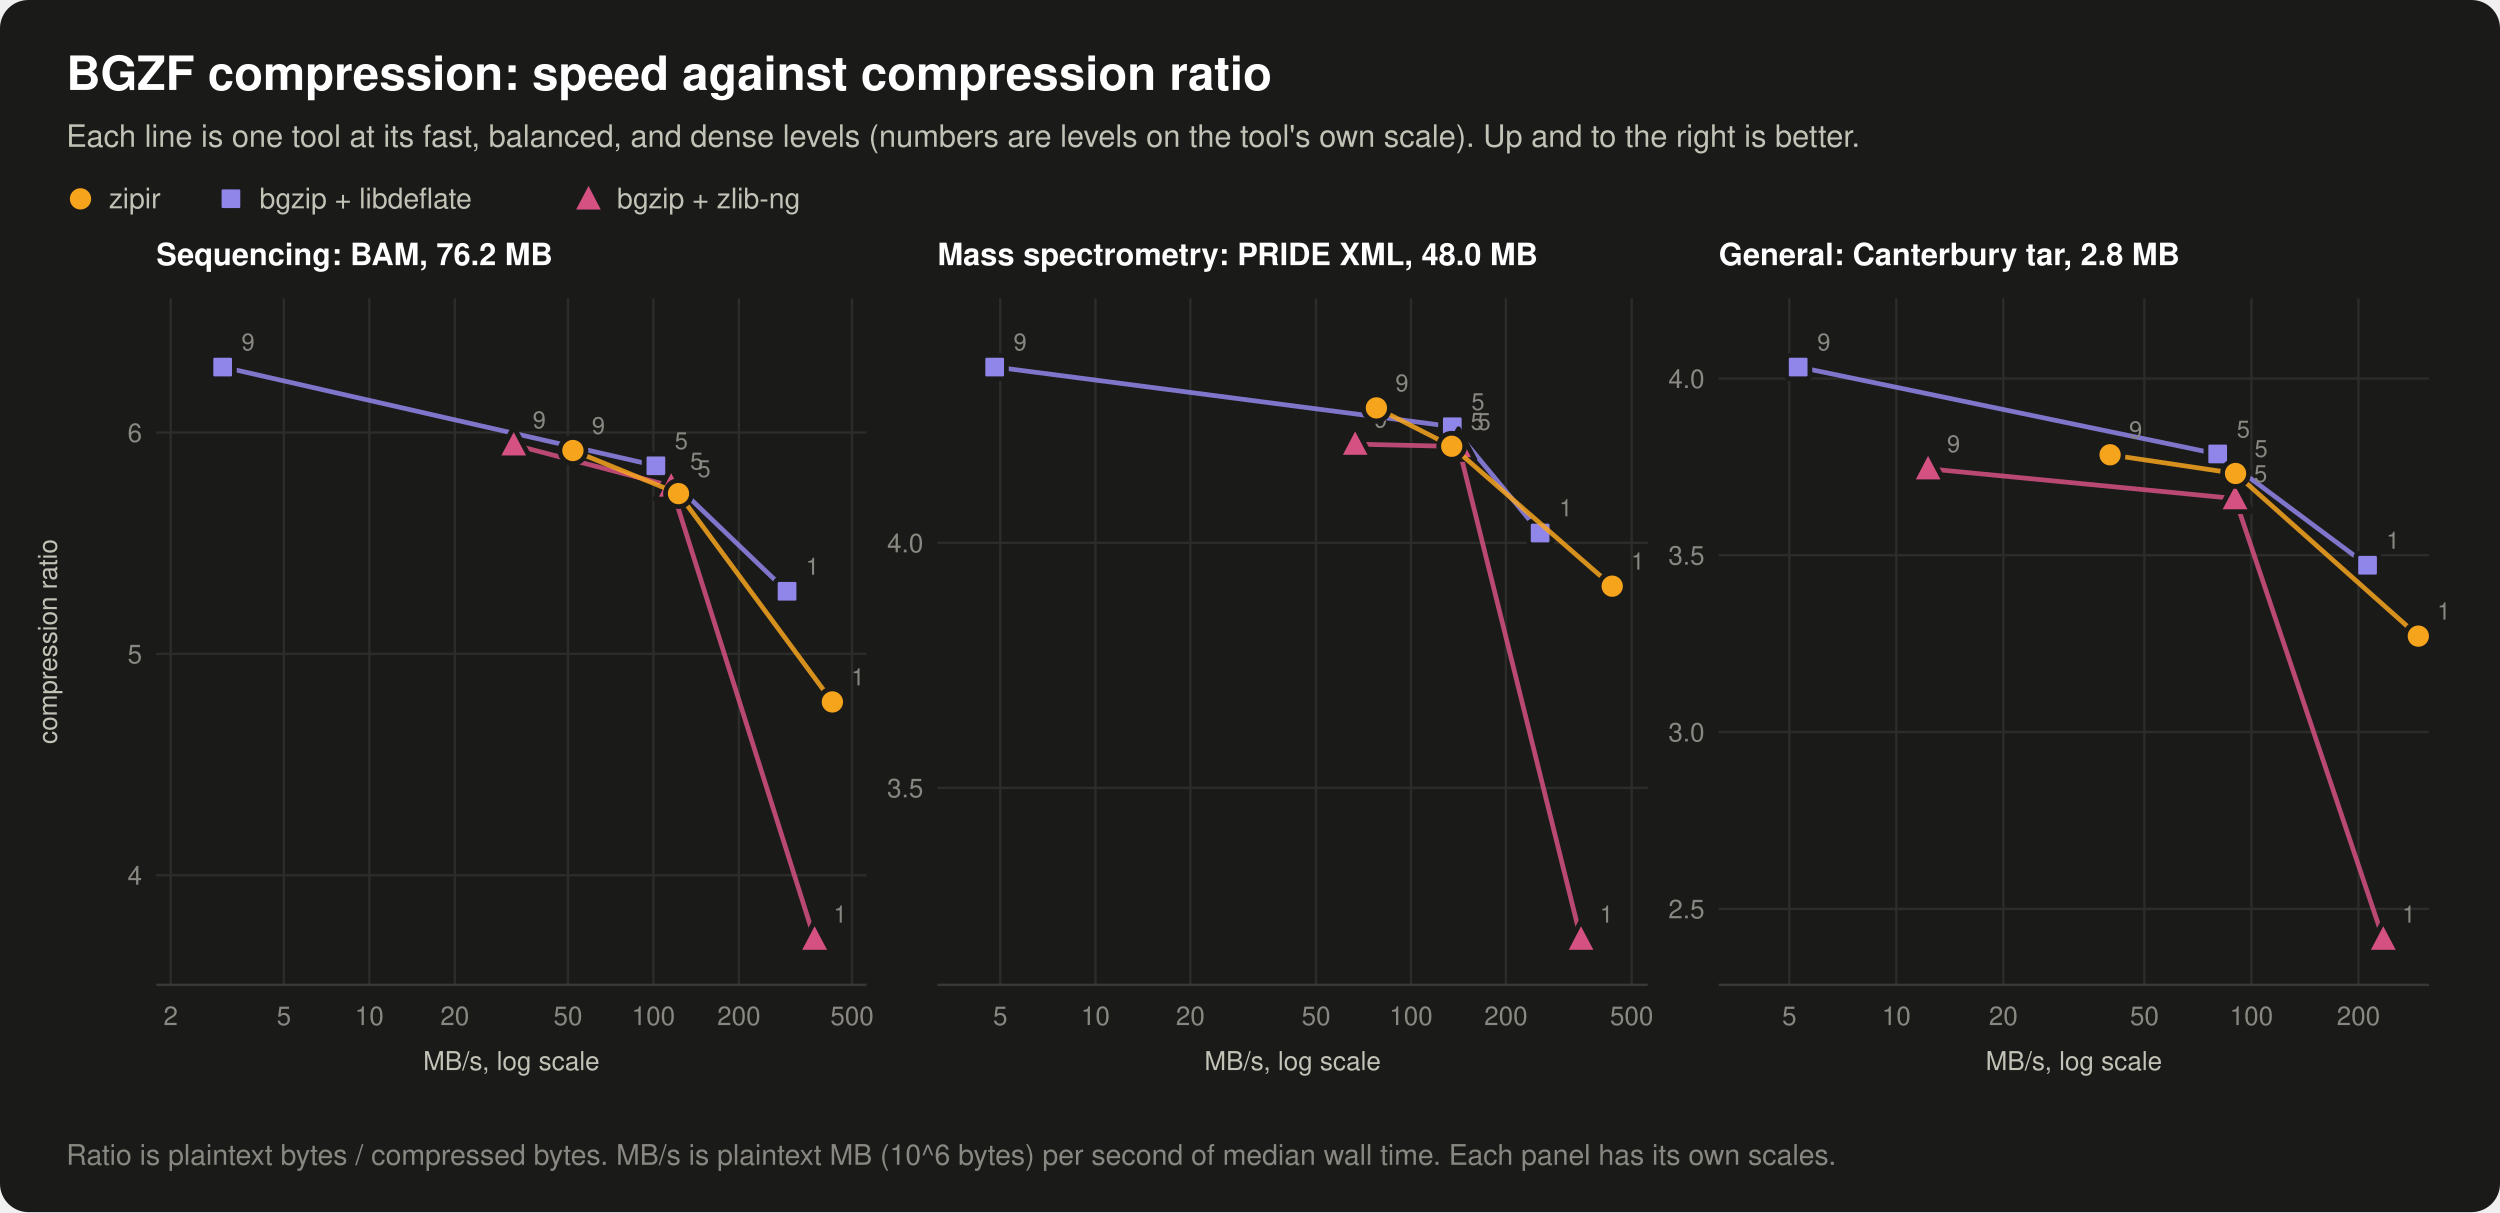
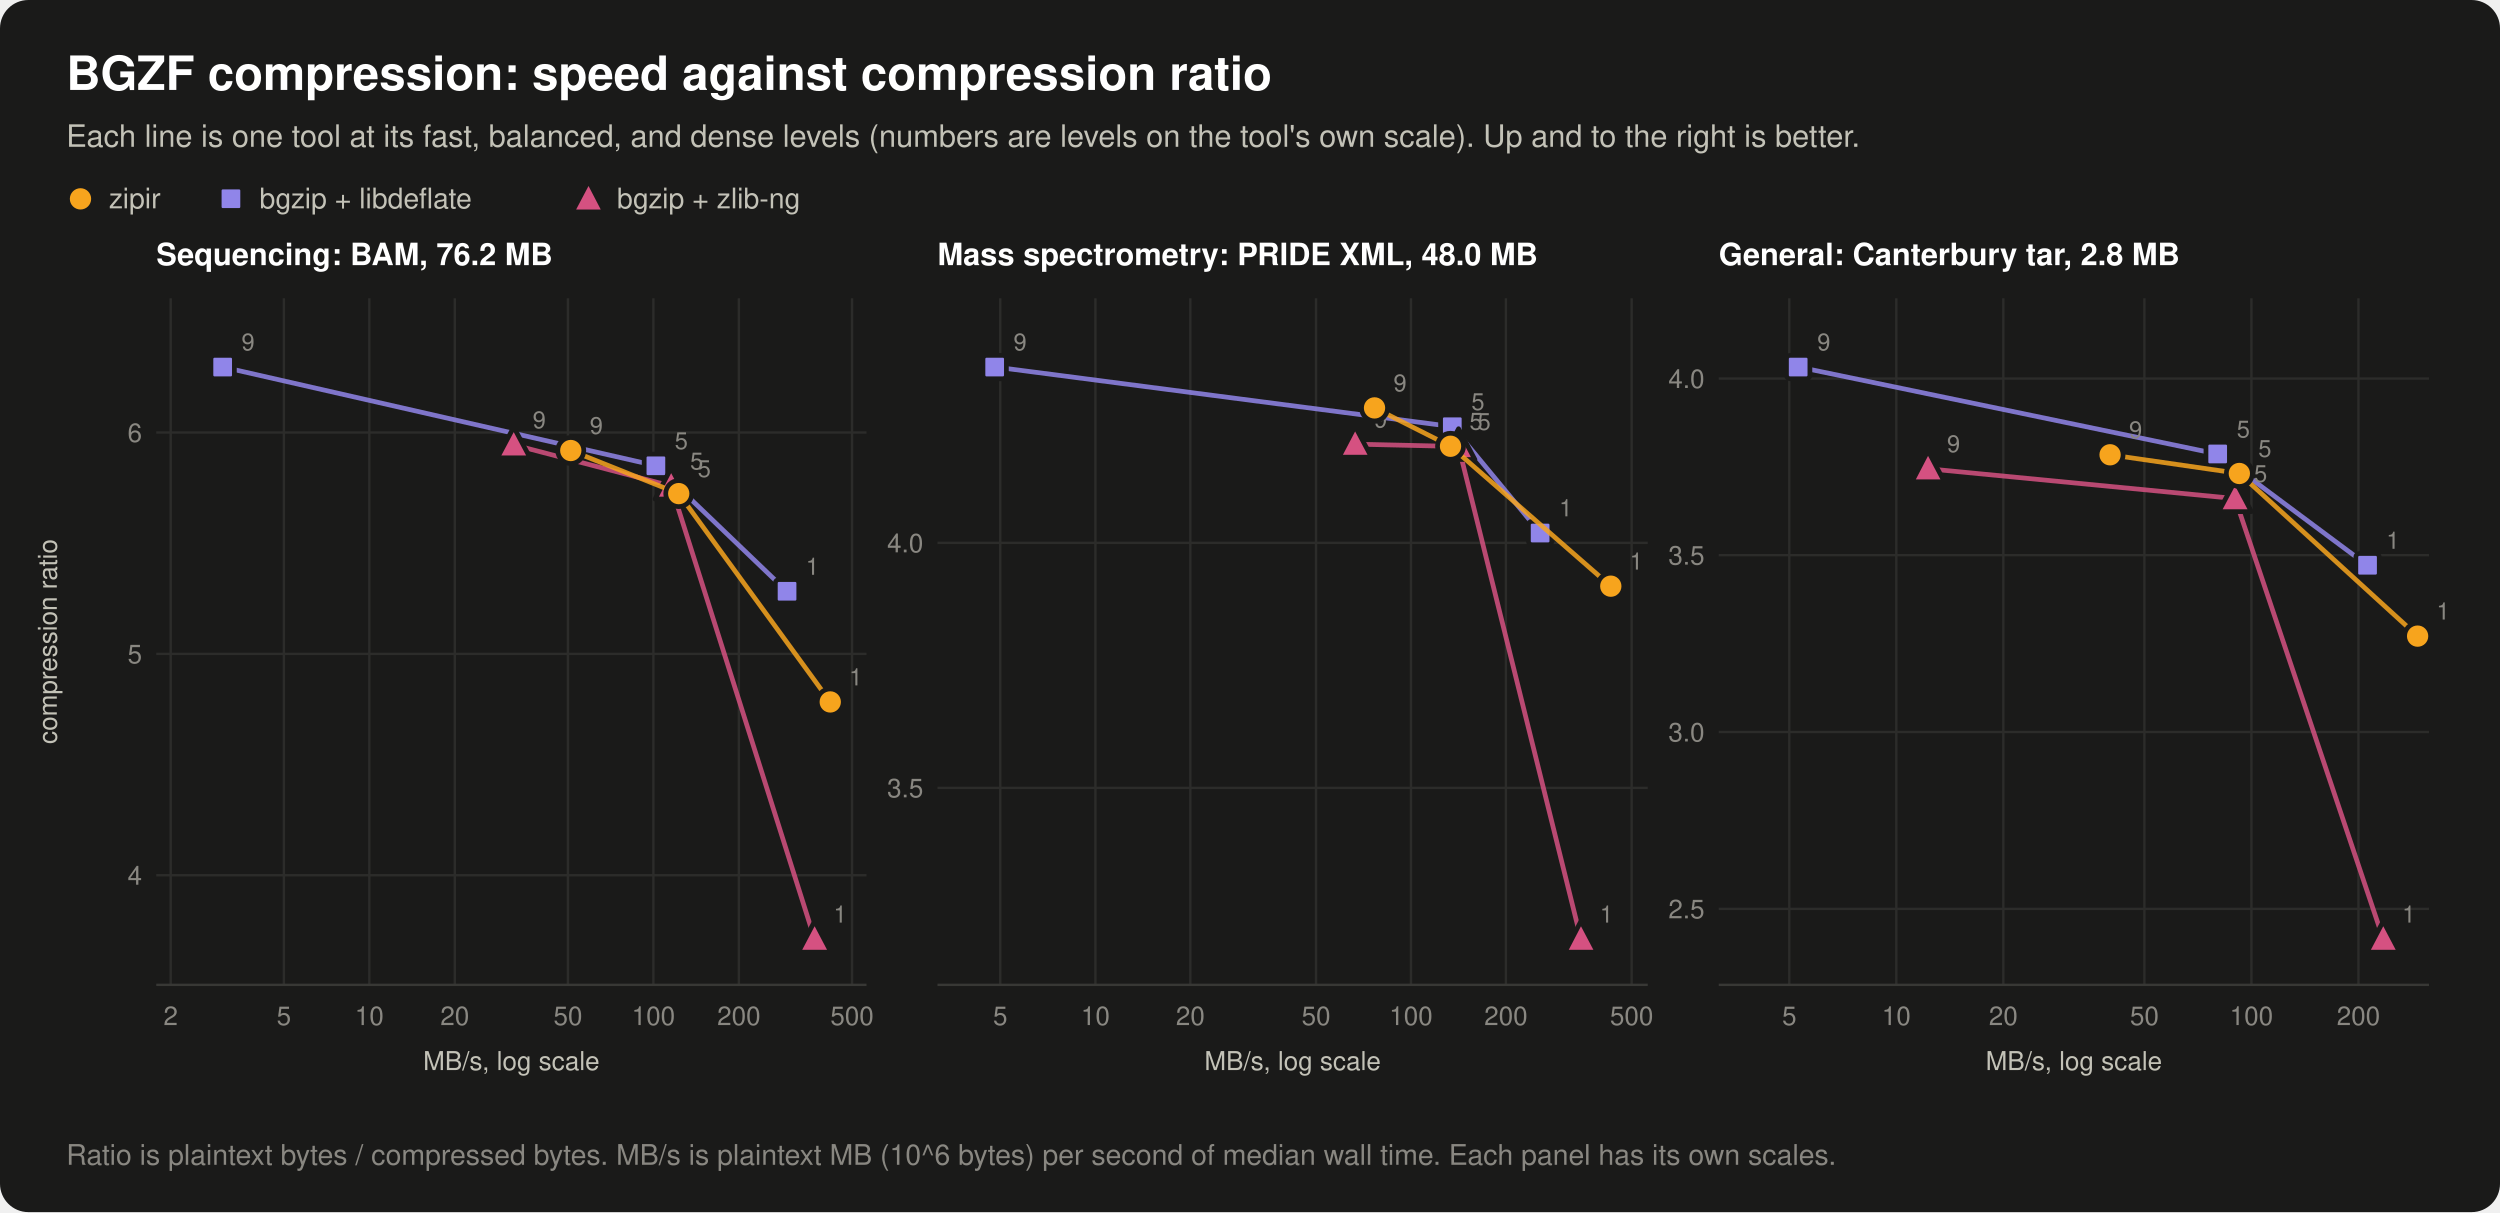
<svg xmlns="http://www.w3.org/2000/svg" viewBox="0 0 1056 512" width="1056" height="512" role="img" font-family="system-ui, -apple-system, &quot;Segoe UI&quot;, Helvetica, Arial, sans-serif">
  <rect width="1056" height="512" rx="12" fill="#1a1a19" />
  <text x="28.0" y="38.0" font-size="20" fill="#ffffff" text-anchor="start" font-weight="650">BGZF compression: speed against compression ratio</text>
  <text x="28.0" y="62.0" font-size="13" fill="#c3c2b7" text-anchor="start" font-weight="400">Each line is one tool at its fast, balanced, and dense levels (numbers are levels on the tool's own scale). Up and to the right is better.</text>
  <circle cx="34.0" cy="84.0" r="5.5" fill="#f7a41d" stroke="#1a1a19" stroke-width="2" />
  <text x="46.0" y="88.0" font-size="12" fill="#c3c2b7" text-anchor="start" font-weight="400">zipir</text>
  <rect x="92.6" y="79.0" width="9.9" height="9.9" rx="1.5" fill="#9085e9" stroke="#1a1a19" stroke-width="2" />
  <text x="109.6" y="88.0" font-size="12" fill="#c3c2b7" text-anchor="start" font-weight="400">bgzip + libdeflate</text>
  <path d="M248.6,76.4 L255.4,89.5 L241.7,89.5 Z" fill="#d55181" stroke="#1a1a19" stroke-width="2" stroke-linejoin="round" />
  <text x="260.6" y="88.0" font-size="12" fill="#c3c2b7" text-anchor="start" font-weight="400">bgzip + zlib-ng</text>
  <text x="66.0" y="112.0" font-size="13" fill="#ffffff" text-anchor="start" font-weight="600">Sequencing: BAM, 76.2 MB</text>
  <line x1="72.1" y1="126.0" x2="72.1" y2="416.0" stroke="#2c2c2a" stroke-width="1" />
  <text x="72.1" y="433.0" font-size="11" fill="#898781" text-anchor="middle" font-weight="400">2</text>
  <line x1="119.9" y1="126.0" x2="119.9" y2="416.0" stroke="#2c2c2a" stroke-width="1" />
  <text x="119.9" y="433.0" font-size="11" fill="#898781" text-anchor="middle" font-weight="400">5</text>
  <line x1="156.0" y1="126.0" x2="156.0" y2="416.0" stroke="#2c2c2a" stroke-width="1" />
  <text x="156.0" y="433.0" font-size="11" fill="#898781" text-anchor="middle" font-weight="400">10</text>
  <line x1="192.1" y1="126.0" x2="192.1" y2="416.0" stroke="#2c2c2a" stroke-width="1" />
  <text x="192.1" y="433.0" font-size="11" fill="#898781" text-anchor="middle" font-weight="400">20</text>
  <line x1="239.9" y1="126.0" x2="239.9" y2="416.0" stroke="#2c2c2a" stroke-width="1" />
  <text x="239.9" y="433.0" font-size="11" fill="#898781" text-anchor="middle" font-weight="400">50</text>
  <line x1="276.0" y1="126.0" x2="276.0" y2="416.0" stroke="#2c2c2a" stroke-width="1" />
  <text x="276.0" y="433.0" font-size="11" fill="#898781" text-anchor="middle" font-weight="400">100</text>
  <line x1="312.1" y1="126.0" x2="312.1" y2="416.0" stroke="#2c2c2a" stroke-width="1" />
  <text x="312.1" y="433.0" font-size="11" fill="#898781" text-anchor="middle" font-weight="400">200</text>
  <line x1="359.9" y1="126.0" x2="359.9" y2="416.0" stroke="#2c2c2a" stroke-width="1" />
  <text x="359.9" y="433.0" font-size="11" fill="#898781" text-anchor="middle" font-weight="400">500</text>
  <line x1="66.0" y1="369.7" x2="366.0" y2="369.7" stroke="#2c2c2a" stroke-width="1" />
  <text x="60.0" y="373.7" font-size="11" fill="#898781" text-anchor="end" font-weight="400">4</text>
  <line x1="66.0" y1="276.2" x2="366.0" y2="276.2" stroke="#2c2c2a" stroke-width="1" />
  <text x="60.0" y="280.2" font-size="11" fill="#898781" text-anchor="end" font-weight="400">5</text>
  <line x1="66.0" y1="182.7" x2="366.0" y2="182.7" stroke="#2c2c2a" stroke-width="1" />
  <text x="60.0" y="186.7" font-size="11" fill="#898781" text-anchor="end" font-weight="400">6</text>
  <line x1="66.0" y1="416.0" x2="366.0" y2="416.0" stroke="#383835" stroke-width="1" />
  <path d="M332.4,249.8 L277.0,196.7 L94.0,155.0" fill="none" stroke="#9085e9" stroke-width="2" stroke-linejoin="round" stroke-linecap="round" opacity="0.85" />
  <rect x="327.5" y="244.8" width="9.9" height="9.9" rx="1.5" fill="#9085e9" stroke="#1a1a19" stroke-width="2" />
  <text x="340.4" y="242.8" font-size="10" fill="#898781" text-anchor="start" font-weight="400">1</text>
  <rect x="272.1" y="191.8" width="9.9" height="9.9" rx="1.5" fill="#9085e9" stroke="#1a1a19" stroke-width="2" />
  <text x="285.0" y="189.7" font-size="10" fill="#898781" text-anchor="start" font-weight="400">5</text>
  <rect x="89.1" y="150.1" width="9.9" height="9.9" rx="1.5" fill="#9085e9" stroke="#1a1a19" stroke-width="2" />
  <text x="102.0" y="148.0" font-size="10" fill="#898781" text-anchor="start" font-weight="400">9</text>
  <path d="M344.1,396.7 L283.5,205.3 L217.0,187.9" fill="none" stroke="#d55181" stroke-width="2" stroke-linejoin="round" stroke-linecap="round" opacity="0.85" />
  <path d="M344.1,389.1 L351.0,402.2 L337.2,402.2 Z" fill="#d55181" stroke="#1a1a19" stroke-width="2" stroke-linejoin="round" />
  <text x="352.1" y="389.7" font-size="10" fill="#898781" text-anchor="start" font-weight="400">1</text>
  <path d="M283.5,197.7 L290.4,210.8 L276.7,210.8 Z" fill="#d55181" stroke="#1a1a19" stroke-width="2" stroke-linejoin="round" />
  <text x="291.5" y="198.3" font-size="10" fill="#898781" text-anchor="start" font-weight="400">5</text>
  <path d="M217.0,180.4 L223.9,193.4 L210.1,193.4 Z" fill="#d55181" stroke="#1a1a19" stroke-width="2" stroke-linejoin="round" />
  <text x="225.0" y="180.9" font-size="10" fill="#898781" text-anchor="start" font-weight="400">9</text>
-   <path d="M351.6,296.5 L286.6,208.5 L242.0,190.3" fill="none" stroke="#f7a41d" stroke-width="2" stroke-linejoin="round" stroke-linecap="round" opacity="0.85" />
-   <circle cx="351.6" cy="296.5" r="5.5" fill="#f7a41d" stroke="#1a1a19" stroke-width="2" />
-   <text x="359.6" y="289.5" font-size="10" fill="#898781" text-anchor="start" font-weight="400">1</text>
-   <circle cx="286.6" cy="208.5" r="5.5" fill="#f7a41d" stroke="#1a1a19" stroke-width="2" />
-   <text x="294.6" y="201.5" font-size="10" fill="#898781" text-anchor="start" font-weight="400">5</text>
-   <circle cx="242.0" cy="190.3" r="5.5" fill="#f7a41d" stroke="#1a1a19" stroke-width="2" />
-   <text x="250.0" y="183.3" font-size="10" fill="#898781" text-anchor="start" font-weight="400">9</text>
+   <path d="M350.7,296.5 L286.7,208.5 L241.1,190.3" fill="none" stroke="#f7a41d" stroke-width="2" stroke-linejoin="round" stroke-linecap="round" opacity="0.85" />
+   <circle cx="350.7" cy="296.5" r="5.5" fill="#f7a41d" stroke="#1a1a19" stroke-width="2" />
+   <text x="358.7" y="289.5" font-size="10" fill="#898781" text-anchor="start" font-weight="400">1</text>
+   <circle cx="286.7" cy="208.5" r="5.5" fill="#f7a41d" stroke="#1a1a19" stroke-width="2" />
+   <text x="294.7" y="201.5" font-size="10" fill="#898781" text-anchor="start" font-weight="400">5</text>
+   <circle cx="241.1" cy="190.3" r="5.5" fill="#f7a41d" stroke="#1a1a19" stroke-width="2" />
+   <text x="249.1" y="183.3" font-size="10" fill="#898781" text-anchor="start" font-weight="400">9</text>
  <text x="216.0" y="452.0" font-size="11" fill="#c3c2b7" text-anchor="middle" font-weight="400">MB/s, log scale</text>
  <text x="396.0" y="112.0" font-size="13" fill="#ffffff" text-anchor="start" font-weight="600">Mass spectrometry: PRIDE XML, 48.0 MB</text>
  <line x1="422.5" y1="126.0" x2="422.5" y2="416.0" stroke="#2c2c2a" stroke-width="1" />
  <text x="422.5" y="433.0" font-size="11" fill="#898781" text-anchor="middle" font-weight="400">5</text>
  <line x1="462.7" y1="126.0" x2="462.7" y2="416.0" stroke="#2c2c2a" stroke-width="1" />
  <text x="462.7" y="433.0" font-size="11" fill="#898781" text-anchor="middle" font-weight="400">10</text>
  <line x1="502.8" y1="126.0" x2="502.8" y2="416.0" stroke="#2c2c2a" stroke-width="1" />
  <text x="502.8" y="433.0" font-size="11" fill="#898781" text-anchor="middle" font-weight="400">20</text>
  <line x1="555.9" y1="126.0" x2="555.9" y2="416.0" stroke="#2c2c2a" stroke-width="1" />
  <text x="555.9" y="433.0" font-size="11" fill="#898781" text-anchor="middle" font-weight="400">50</text>
  <line x1="596.0" y1="126.0" x2="596.0" y2="416.0" stroke="#2c2c2a" stroke-width="1" />
  <text x="596.0" y="433.0" font-size="11" fill="#898781" text-anchor="middle" font-weight="400">100</text>
  <line x1="636.1" y1="126.0" x2="636.1" y2="416.0" stroke="#2c2c2a" stroke-width="1" />
  <text x="636.1" y="433.0" font-size="11" fill="#898781" text-anchor="middle" font-weight="400">200</text>
  <line x1="689.2" y1="126.0" x2="689.2" y2="416.0" stroke="#2c2c2a" stroke-width="1" />
  <text x="689.2" y="433.0" font-size="11" fill="#898781" text-anchor="middle" font-weight="400">500</text>
  <line x1="396.0" y1="332.8" x2="696.0" y2="332.8" stroke="#2c2c2a" stroke-width="1" />
  <text x="390.0" y="336.8" font-size="11" fill="#898781" text-anchor="end" font-weight="400">3.5</text>
  <line x1="396.0" y1="229.3" x2="696.0" y2="229.3" stroke="#2c2c2a" stroke-width="1" />
  <text x="390.0" y="233.3" font-size="11" fill="#898781" text-anchor="end" font-weight="400">4.0</text>
  <line x1="396.0" y1="416.0" x2="696.0" y2="416.0" stroke="#383835" stroke-width="1" />
  <path d="M650.6,225.1 L613.5,180.2 L420.1,155.0" fill="none" stroke="#9085e9" stroke-width="2" stroke-linejoin="round" stroke-linecap="round" opacity="0.85" />
  <rect x="645.6" y="220.2" width="9.9" height="9.9" rx="1.5" fill="#9085e9" stroke="#1a1a19" stroke-width="2" />
  <text x="658.6" y="218.1" font-size="10" fill="#898781" text-anchor="start" font-weight="400">1</text>
  <rect x="608.5" y="175.3" width="9.9" height="9.9" rx="1.5" fill="#9085e9" stroke="#1a1a19" stroke-width="2" />
  <text x="621.5" y="173.2" font-size="10" fill="#898781" text-anchor="start" font-weight="400">5</text>
  <rect x="415.2" y="150.1" width="9.9" height="9.9" rx="1.5" fill="#9085e9" stroke="#1a1a19" stroke-width="2" />
  <text x="428.1" y="148.0" font-size="10" fill="#898781" text-anchor="start" font-weight="400">9</text>
  <path d="M667.8,396.7 L616.1,188.6 L572.4,187.6" fill="none" stroke="#d55181" stroke-width="2" stroke-linejoin="round" stroke-linecap="round" opacity="0.85" />
  <path d="M667.8,389.1 L674.7,402.2 L661.0,402.2 Z" fill="#d55181" stroke="#1a1a19" stroke-width="2" stroke-linejoin="round" />
  <text x="675.8" y="389.7" font-size="10" fill="#898781" text-anchor="start" font-weight="400">1</text>
  <path d="M616.1,181.1 L623.0,194.1 L609.2,194.1 Z" fill="#d55181" stroke="#1a1a19" stroke-width="2" stroke-linejoin="round" />
  <text x="624.1" y="181.6" font-size="10" fill="#898781" text-anchor="start" font-weight="400">5</text>
  <path d="M572.4,180.1 L579.3,193.1 L565.6,193.1 Z" fill="#d55181" stroke="#1a1a19" stroke-width="2" stroke-linejoin="round" />
  <text x="580.4" y="180.6" font-size="10" fill="#898781" text-anchor="start" font-weight="400">9</text>
-   <path d="M681.0,247.6 L613.2,188.5 L581.4,172.3" fill="none" stroke="#f7a41d" stroke-width="2" stroke-linejoin="round" stroke-linecap="round" opacity="0.85" />
-   <circle cx="681.0" cy="247.6" r="5.5" fill="#f7a41d" stroke="#1a1a19" stroke-width="2" />
-   <text x="689.0" y="240.6" font-size="10" fill="#898781" text-anchor="start" font-weight="400">1</text>
-   <circle cx="613.2" cy="188.5" r="5.5" fill="#f7a41d" stroke="#1a1a19" stroke-width="2" />
-   <text x="621.2" y="181.5" font-size="10" fill="#898781" text-anchor="start" font-weight="400">5</text>
-   <circle cx="581.4" cy="172.3" r="5.5" fill="#f7a41d" stroke="#1a1a19" stroke-width="2" />
-   <text x="589.4" y="165.3" font-size="10" fill="#898781" text-anchor="start" font-weight="400">9</text>
+   <path d="M680.4,247.6 L612.7,188.5 L580.6,172.3" fill="none" stroke="#f7a41d" stroke-width="2" stroke-linejoin="round" stroke-linecap="round" opacity="0.85" />
+   <circle cx="680.4" cy="247.6" r="5.5" fill="#f7a41d" stroke="#1a1a19" stroke-width="2" />
+   <text x="688.4" y="240.6" font-size="10" fill="#898781" text-anchor="start" font-weight="400">1</text>
+   <circle cx="612.7" cy="188.5" r="5.5" fill="#f7a41d" stroke="#1a1a19" stroke-width="2" />
+   <text x="620.7" y="181.5" font-size="10" fill="#898781" text-anchor="start" font-weight="400">5</text>
+   <circle cx="580.6" cy="172.3" r="5.5" fill="#f7a41d" stroke="#1a1a19" stroke-width="2" />
+   <text x="588.6" y="165.3" font-size="10" fill="#898781" text-anchor="start" font-weight="400">9</text>
  <text x="546.0" y="452.0" font-size="11" fill="#c3c2b7" text-anchor="middle" font-weight="400">MB/s, log scale</text>
  <text x="726.0" y="112.0" font-size="13" fill="#ffffff" text-anchor="start" font-weight="600">General: Canterbury tar, 2.8 MB</text>
  <line x1="755.8" y1="126.0" x2="755.8" y2="416.0" stroke="#2c2c2a" stroke-width="1" />
  <text x="755.8" y="433.0" font-size="11" fill="#898781" text-anchor="middle" font-weight="400">5</text>
  <line x1="801.0" y1="126.0" x2="801.0" y2="416.0" stroke="#2c2c2a" stroke-width="1" />
  <text x="801.0" y="433.0" font-size="11" fill="#898781" text-anchor="middle" font-weight="400">10</text>
  <line x1="846.2" y1="126.0" x2="846.2" y2="416.0" stroke="#2c2c2a" stroke-width="1" />
  <text x="846.2" y="433.0" font-size="11" fill="#898781" text-anchor="middle" font-weight="400">20</text>
  <line x1="905.8" y1="126.0" x2="905.8" y2="416.0" stroke="#2c2c2a" stroke-width="1" />
  <text x="905.8" y="433.0" font-size="11" fill="#898781" text-anchor="middle" font-weight="400">50</text>
  <line x1="951.0" y1="126.0" x2="951.0" y2="416.0" stroke="#2c2c2a" stroke-width="1" />
  <text x="951.0" y="433.0" font-size="11" fill="#898781" text-anchor="middle" font-weight="400">100</text>
  <line x1="996.2" y1="126.0" x2="996.2" y2="416.0" stroke="#2c2c2a" stroke-width="1" />
  <text x="996.2" y="433.0" font-size="11" fill="#898781" text-anchor="middle" font-weight="400">200</text>
  <line x1="726.0" y1="383.9" x2="1026.0" y2="383.9" stroke="#2c2c2a" stroke-width="1" />
  <text x="720.0" y="387.9" font-size="11" fill="#898781" text-anchor="end" font-weight="400">2.5</text>
  <line x1="726.0" y1="309.2" x2="1026.0" y2="309.2" stroke="#2c2c2a" stroke-width="1" />
  <text x="720.0" y="313.2" font-size="11" fill="#898781" text-anchor="end" font-weight="400">3.0</text>
  <line x1="726.0" y1="234.5" x2="1026.0" y2="234.5" stroke="#2c2c2a" stroke-width="1" />
  <text x="720.0" y="238.5" font-size="11" fill="#898781" text-anchor="end" font-weight="400">3.5</text>
  <line x1="726.0" y1="159.9" x2="1026.0" y2="159.9" stroke="#2c2c2a" stroke-width="1" />
  <text x="720.0" y="163.9" font-size="11" fill="#898781" text-anchor="end" font-weight="400">4.0</text>
  <line x1="726.0" y1="416.0" x2="1026.0" y2="416.0" stroke="#383835" stroke-width="1" />
  <path d="M1000.0,238.8 L936.8,191.8 L759.6,155.0" fill="none" stroke="#9085e9" stroke-width="2" stroke-linejoin="round" stroke-linecap="round" opacity="0.85" />
  <rect x="995.1" y="233.8" width="9.9" height="9.9" rx="1.5" fill="#9085e9" stroke="#1a1a19" stroke-width="2" />
  <text x="1008.0" y="231.8" font-size="10" fill="#898781" text-anchor="start" font-weight="400">1</text>
  <rect x="931.8" y="186.8" width="9.9" height="9.9" rx="1.5" fill="#9085e9" stroke="#1a1a19" stroke-width="2" />
  <text x="944.8" y="184.8" font-size="10" fill="#898781" text-anchor="start" font-weight="400">5</text>
  <rect x="754.6" y="150.1" width="9.9" height="9.9" rx="1.5" fill="#9085e9" stroke="#1a1a19" stroke-width="2" />
  <text x="767.6" y="148.0" font-size="10" fill="#898781" text-anchor="start" font-weight="400">9</text>
  <path d="M1006.7,396.7 L944.1,210.6 L814.4,198.0" fill="none" stroke="#d55181" stroke-width="2" stroke-linejoin="round" stroke-linecap="round" opacity="0.85" />
  <path d="M1006.7,389.1 L1013.6,402.2 L999.8,402.2 Z" fill="#d55181" stroke="#1a1a19" stroke-width="2" stroke-linejoin="round" />
  <text x="1014.7" y="389.7" font-size="10" fill="#898781" text-anchor="start" font-weight="400">1</text>
  <path d="M944.1,203.1 L951.0,216.1 L937.2,216.1 Z" fill="#d55181" stroke="#1a1a19" stroke-width="2" stroke-linejoin="round" />
  <text x="952.1" y="203.6" font-size="10" fill="#898781" text-anchor="start" font-weight="400">5</text>
  <path d="M814.4,190.4 L821.3,203.5 L807.6,203.5 Z" fill="#d55181" stroke="#1a1a19" stroke-width="2" stroke-linejoin="round" />
  <text x="822.4" y="191.0" font-size="10" fill="#898781" text-anchor="start" font-weight="400">9</text>
-   <path d="M1021.5,268.7 L944.3,200.0 L891.3,192.1" fill="none" stroke="#f7a41d" stroke-width="2" stroke-linejoin="round" stroke-linecap="round" opacity="0.85" />
-   <circle cx="1021.5" cy="268.7" r="5.5" fill="#f7a41d" stroke="#1a1a19" stroke-width="2" />
-   <text x="1029.5" y="261.7" font-size="10" fill="#898781" text-anchor="start" font-weight="400">1</text>
-   <circle cx="944.3" cy="200.0" r="5.5" fill="#f7a41d" stroke="#1a1a19" stroke-width="2" />
-   <text x="952.3" y="193.0" font-size="10" fill="#898781" text-anchor="start" font-weight="400">5</text>
+   <path d="M1021.2,268.7 L945.9,200.0 L891.3,192.1" fill="none" stroke="#f7a41d" stroke-width="2" stroke-linejoin="round" stroke-linecap="round" opacity="0.85" />
+   <circle cx="1021.2" cy="268.7" r="5.5" fill="#f7a41d" stroke="#1a1a19" stroke-width="2" />
+   <text x="1029.2" y="261.7" font-size="10" fill="#898781" text-anchor="start" font-weight="400">1</text>
+   <circle cx="945.9" cy="200.0" r="5.5" fill="#f7a41d" stroke="#1a1a19" stroke-width="2" />
+   <text x="953.9" y="193.0" font-size="10" fill="#898781" text-anchor="start" font-weight="400">5</text>
  <circle cx="891.3" cy="192.1" r="5.5" fill="#f7a41d" stroke="#1a1a19" stroke-width="2" />
  <text x="899.3" y="185.1" font-size="10" fill="#898781" text-anchor="start" font-weight="400">9</text>
  <text x="876.0" y="452.0" font-size="11" fill="#c3c2b7" text-anchor="middle" font-weight="400">MB/s, log scale</text>
  <text x="24.0" y="271.0" font-size="11" fill="#c3c2b7" text-anchor="middle" font-weight="400" transform="rotate(-90 24 271.0)">compression ratio</text>
  <text x="28.0" y="492.0" font-size="12" fill="#898781" text-anchor="start" font-weight="400">Ratio is plaintext bytes / compressed bytes. MB/s is plaintext MB (10^6 bytes) per second of median wall time. Each panel has its own scales.</text>
</svg>
